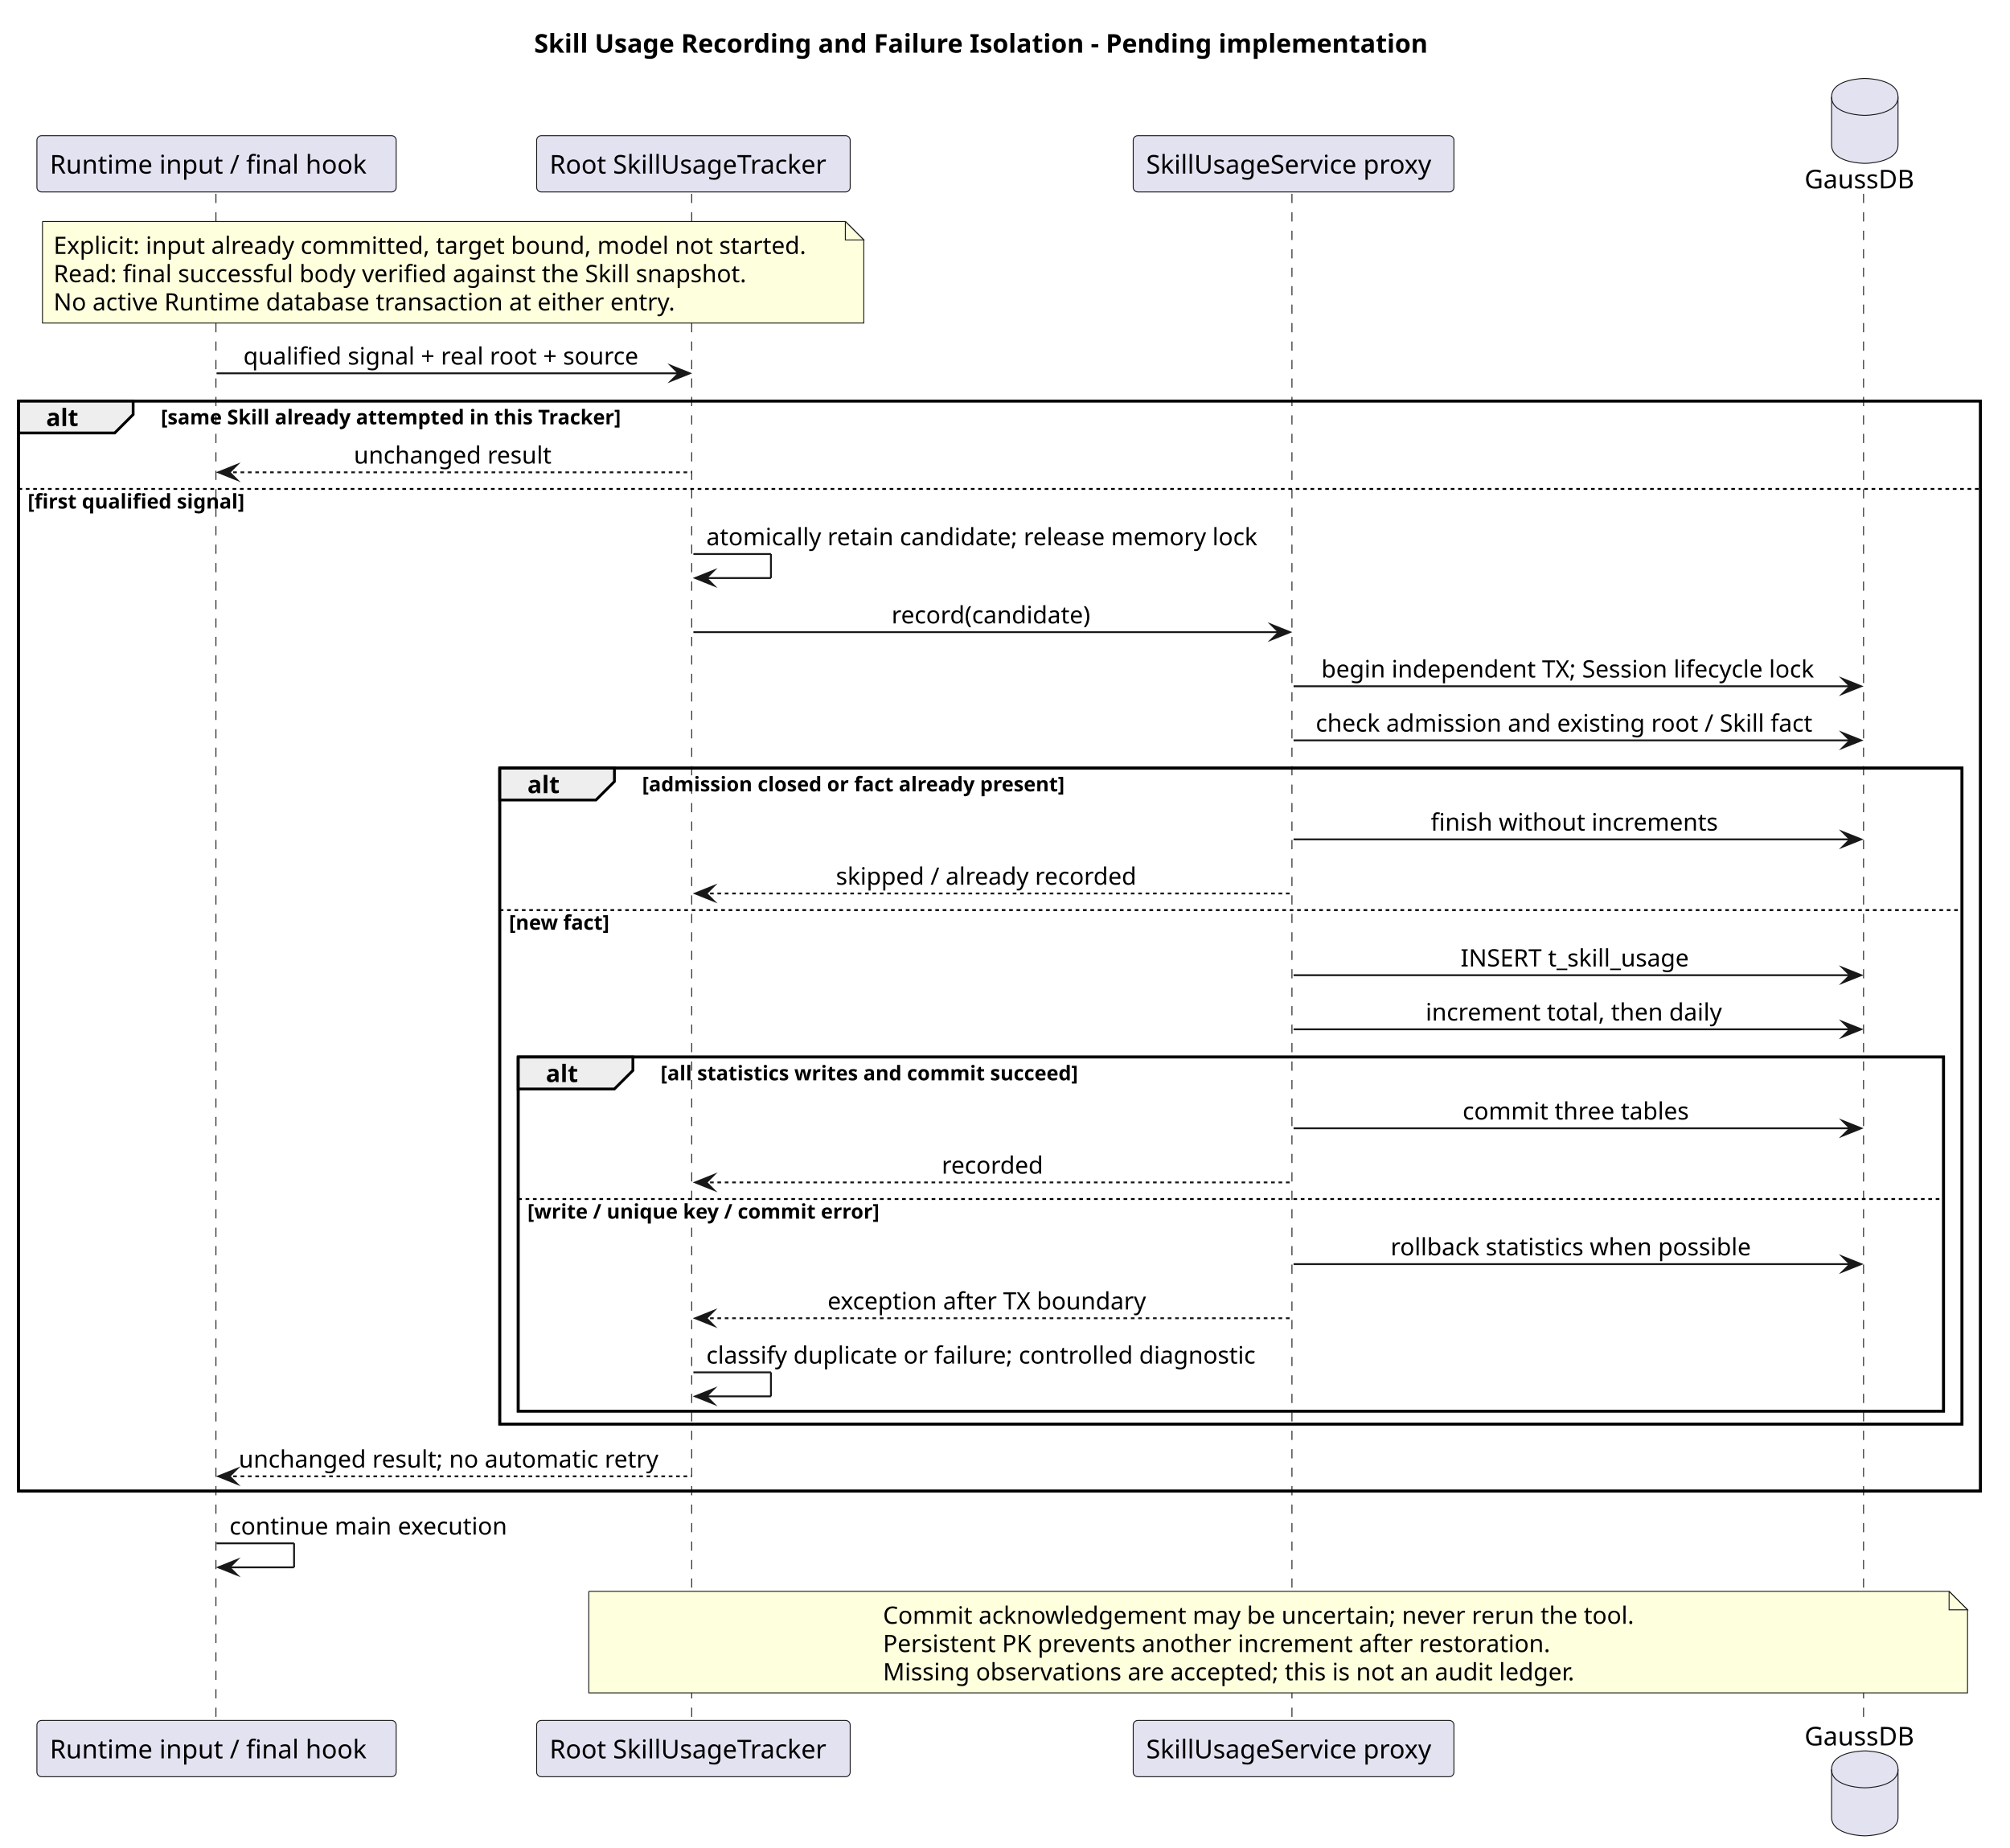
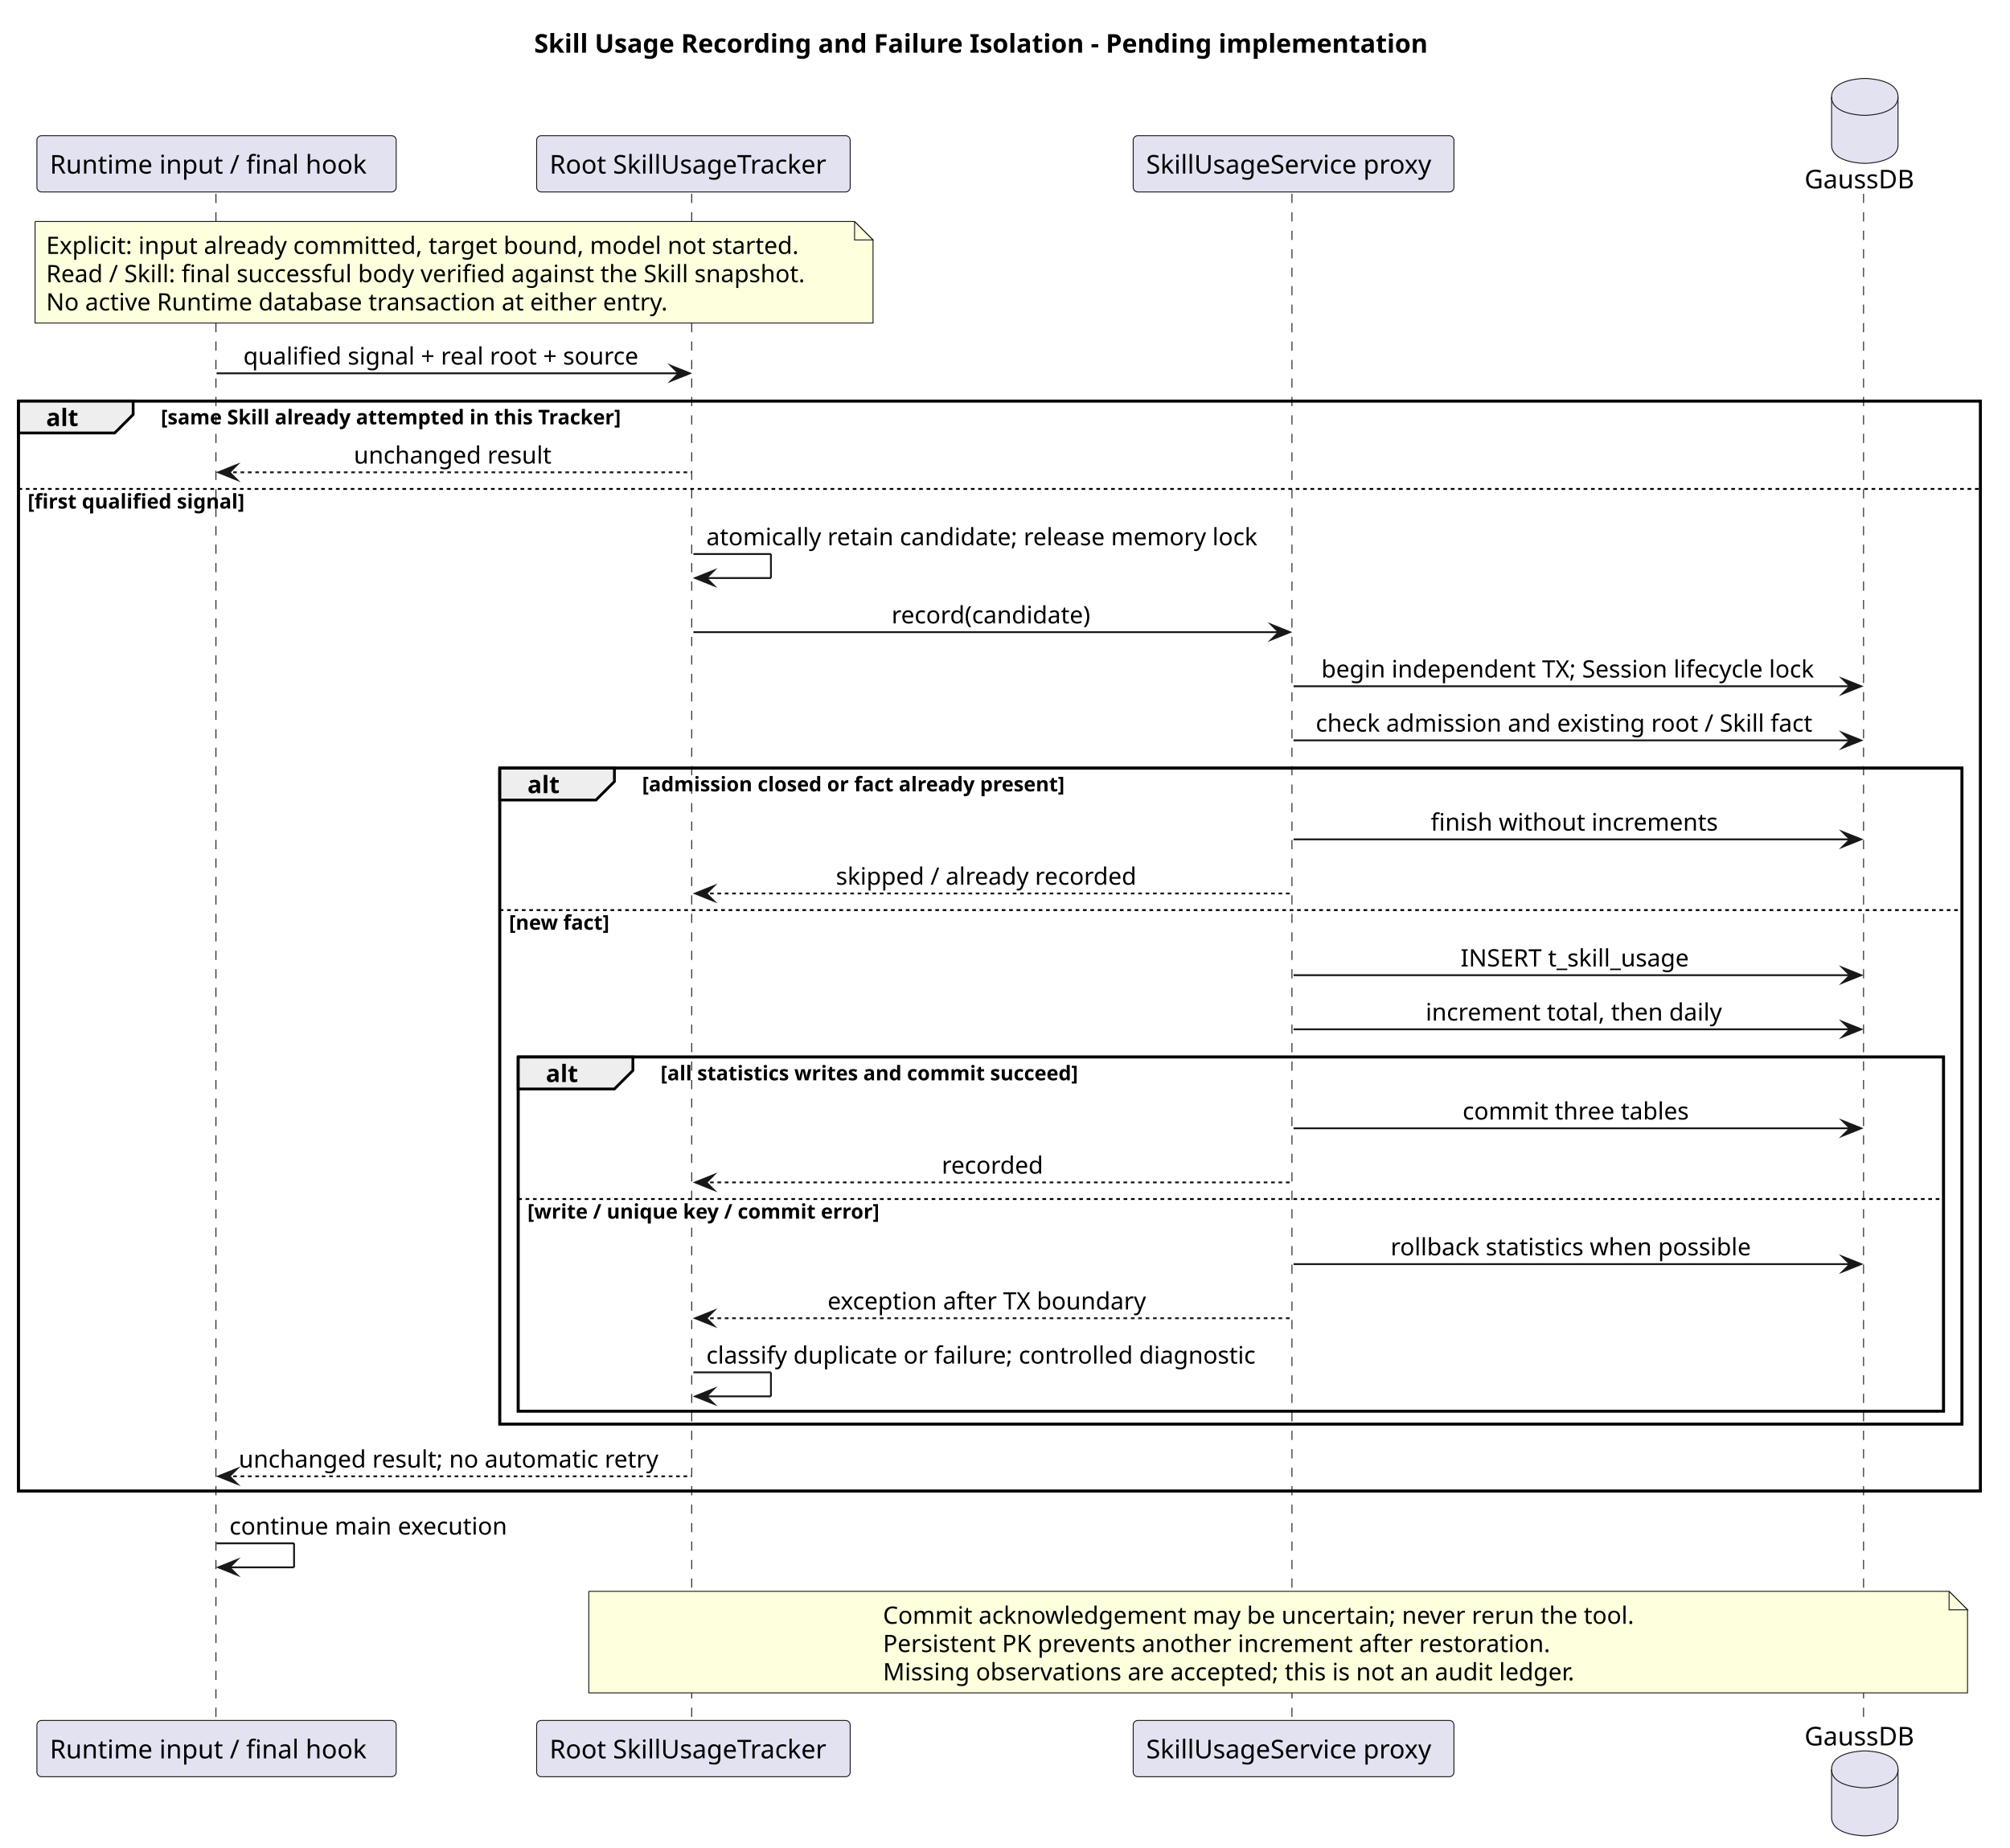
<svg xmlns="http://www.w3.org/2000/svg" contentStyleType="text/css" data-diagram-type="SEQUENCE" height="1001px" preserveAspectRatio="none" style="width:1089px;height:1001px;background:#FFFFFF;" version="1.1" viewBox="0 0 1089 1001" width="1089px" zoomAndPan="magnify">
  <defs />
  <g>
-     <g class="title" data-source-line="96">
+     <g class="title" data-source-line="101">
      <text fill="#000000" font-family="sans-serif" font-size="14" font-weight="700" lengthAdjust="spacing" textLength="503.269" x="289.37" y="28.535">Skill Usage Recording and Failure Isolation - Pending implementation</text>
    </g>
    <rect fill="none" height="590.455" style="stroke:#000000;stroke-width:1.5;" width="1063.008" x="10" y="217.219" />
    <rect fill="none" height="355.326" style="stroke:#000000;stroke-width:1.5;" width="792.259" x="270.748" y="416.037" />
    <rect fill="none" height="191.818" style="stroke:#000000;stroke-width:1.5;" width="772.259" x="280.748" y="572.545" />
-     <g class="participant-lifeline" data-entity-uid="part1" data-qualified-name="R" data-source-line="101" id="part1-lifeline">
+     <g class="participant-lifeline" data-entity-uid="part1" data-qualified-name="R" data-source-line="106" id="part1-lifeline">
      <g>
        <rect fill="#000000" fill-opacity="0" height="827.939" width="8" x="113.323" y="104.977" />
        <line style="stroke:#181818;stroke-width:0.5;stroke-dasharray:5,5;" x1="117" x2="117" y1="104.977" y2="932.916" />
      </g>
    </g>
-     <g class="participant-lifeline" data-entity-uid="part2" data-qualified-name="T" data-source-line="102" id="part2-lifeline">
+     <g class="participant-lifeline" data-entity-uid="part2" data-qualified-name="T" data-source-line="107" id="part2-lifeline">
      <g>
        <rect fill="#000000" fill-opacity="0" height="827.939" width="8" x="371.685" y="104.977" />
        <line style="stroke:#181818;stroke-width:0.5;stroke-dasharray:5,5;" x1="374.748" x2="374.748" y1="104.977" y2="932.916" />
      </g>
    </g>
-     <g class="participant-lifeline" data-entity-uid="part3" data-qualified-name="S" data-source-line="103" id="part3-lifeline">
+     <g class="participant-lifeline" data-entity-uid="part3" data-qualified-name="S" data-source-line="108" id="part3-lifeline">
      <g>
        <rect fill="#000000" fill-opacity="0" height="827.939" width="8" x="696.847" y="104.977" />
        <line style="stroke:#181818;stroke-width:0.5;stroke-dasharray:5,5;" x1="699.966" x2="699.966" y1="104.977" y2="932.916" />
      </g>
    </g>
-     <g class="participant-lifeline" data-entity-uid="part4" data-qualified-name="DB" data-source-line="104" id="part4-lifeline">
+     <g class="participant-lifeline" data-entity-uid="part4" data-qualified-name="DB" data-source-line="109" id="part4-lifeline">
      <g>
        <rect fill="#000000" fill-opacity="0" height="827.939" width="8" x="1006.333" y="104.977" />
        <line style="stroke:#181818;stroke-width:0.5;stroke-dasharray:5,5;" x1="1009.658" x2="1009.658" y1="104.977" y2="932.916" />
      </g>
    </g>
-     <g class="participant participant-head" data-entity-uid="part1" data-qualified-name="R" data-source-line="101" id="part1-head">
+     <g class="participant participant-head" data-entity-uid="part1" data-qualified-name="R" data-source-line="106" id="part1-head">
      <rect fill="#E2E2F0" height="30.488" rx="2.5" ry="2.5" style="stroke:#181818;stroke-width:0.5;" width="194.647" x="20" y="73.488" />
      <text fill="#000000" font-family="sans-serif" font-size="14" lengthAdjust="spacing" textLength="180.647" x="27" y="94.023">Runtime input / final hook</text>
    </g>
-     <g class="participant participant-tail" data-entity-uid="part1" data-qualified-name="R" data-source-line="101" id="part1-tail">
+     <g class="participant participant-tail" data-entity-uid="part1" data-qualified-name="R" data-source-line="106" id="part1-tail">
      <rect fill="#E2E2F0" height="30.488" rx="2.5" ry="2.5" style="stroke:#181818;stroke-width:0.5;" width="194.647" x="20" y="931.916" />
      <text fill="#000000" font-family="sans-serif" font-size="14" lengthAdjust="spacing" textLength="180.647" x="27" y="952.451">Runtime input / final hook</text>
    </g>
-     <g class="participant participant-head" data-entity-uid="part2" data-qualified-name="T" data-source-line="102" id="part2-head">
+     <g class="participant participant-head" data-entity-uid="part2" data-qualified-name="T" data-source-line="107" id="part2-head">
      <rect fill="#E2E2F0" height="30.488" rx="2.5" ry="2.5" style="stroke:#181818;stroke-width:0.5;" width="169.873" x="290.748" y="73.488" />
      <text fill="#000000" font-family="sans-serif" font-size="14" lengthAdjust="spacing" textLength="155.873" x="297.748" y="94.023">Root SkillUsageTracker</text>
    </g>
-     <g class="participant participant-tail" data-entity-uid="part2" data-qualified-name="T" data-source-line="102" id="part2-tail">
+     <g class="participant participant-tail" data-entity-uid="part2" data-qualified-name="T" data-source-line="107" id="part2-tail">
      <rect fill="#E2E2F0" height="30.488" rx="2.5" ry="2.5" style="stroke:#181818;stroke-width:0.5;" width="169.873" x="290.748" y="931.916" />
      <text fill="#000000" font-family="sans-serif" font-size="14" lengthAdjust="spacing" textLength="155.873" x="297.748" y="952.451">Root SkillUsageTracker</text>
    </g>
-     <g class="participant participant-head" data-entity-uid="part3" data-qualified-name="S" data-source-line="103" id="part3-head">
+     <g class="participant participant-head" data-entity-uid="part3" data-qualified-name="S" data-source-line="108" id="part3-head">
      <rect fill="#E2E2F0" height="30.488" rx="2.5" ry="2.5" style="stroke:#181818;stroke-width:0.5;" width="173.763" x="613.966" y="73.488" />
      <text fill="#000000" font-family="sans-serif" font-size="14" lengthAdjust="spacing" textLength="159.763" x="620.966" y="94.023">SkillUsageService proxy</text>
    </g>
-     <g class="participant participant-tail" data-entity-uid="part3" data-qualified-name="S" data-source-line="103" id="part3-tail">
+     <g class="participant participant-tail" data-entity-uid="part3" data-qualified-name="S" data-source-line="108" id="part3-tail">
      <rect fill="#E2E2F0" height="30.488" rx="2.5" ry="2.5" style="stroke:#181818;stroke-width:0.5;" width="173.763" x="613.966" y="931.916" />
      <text fill="#000000" font-family="sans-serif" font-size="14" lengthAdjust="spacing" textLength="159.763" x="620.966" y="952.451">SkillUsageService proxy</text>
    </g>
-     <g class="participant participant-head" data-entity-uid="part4" data-qualified-name="DB" data-source-line="104" id="part4-head">
+     <g class="participant participant-head" data-entity-uid="part4" data-qualified-name="DB" data-source-line="109" id="part4-head">
      <text fill="#000000" font-family="sans-serif" font-size="14" lengthAdjust="spacing" textLength="59.35" x="977.658" y="102.023">GaussDB</text>
      <path d="M992.333,52.488 C992.333,42.488 1010.333,42.488 1010.333,42.488 C1010.333,42.488 1028.333,42.488 1028.333,52.488 L1028.333,78.488 C1028.333,88.488 1010.333,88.488 1010.333,88.488 C1010.333,88.488 992.333,88.488 992.333,78.488 L992.333,52.488" fill="#E2E2F0" style="stroke:#181818;stroke-width:0.5;" />
      <path d="M992.333,52.488 C992.333,62.488 1010.333,62.488 1010.333,62.488 C1010.333,62.488 1028.333,62.488 1028.333,52.488" fill="none" style="stroke:#181818;stroke-width:0.5;" />
    </g>
-     <g class="participant participant-tail" data-entity-uid="part4" data-qualified-name="DB" data-source-line="104" id="part4-tail">
+     <g class="participant participant-tail" data-entity-uid="part4" data-qualified-name="DB" data-source-line="109" id="part4-tail">
      <text fill="#000000" font-family="sans-serif" font-size="14" lengthAdjust="spacing" textLength="59.35" x="977.658" y="945.451">GaussDB</text>
      <path d="M992.333,958.404 C992.333,948.404 1010.333,948.404 1010.333,948.404 C1010.333,948.404 1028.333,948.404 1028.333,958.404 L1028.333,984.404 C1028.333,994.404 1010.333,994.404 1010.333,994.404 C1010.333,994.404 992.333,994.404 992.333,984.404 L992.333,958.404" fill="#E2E2F0" style="stroke:#181818;stroke-width:0.5;" />
      <path d="M992.333,958.404 C992.333,968.404 1010.333,968.404 1010.333,968.404 C1010.333,968.404 1028.333,968.404 1028.333,958.404" fill="none" style="stroke:#181818;stroke-width:0.5;" />
    </g>
-     <path d="M23,119.977 L23,174.977 L468,174.977 L468,129.977 L458,119.977 L23,119.977" fill="#FEFFDD" style="stroke:#181818;stroke-width:0.5;" />
-     <path d="M458,119.977 L458,129.977 L468,129.977 L458,119.977" fill="#FEFFDD" style="stroke:#181818;stroke-width:0.5;" />
-     <text fill="#000000" font-family="sans-serif" font-size="13" lengthAdjust="spacing" textLength="424.322" x="29" y="137.545">Explicit: input already committed, target bound, model not started.</text>
-     <text fill="#000000" font-family="sans-serif" font-size="13" lengthAdjust="spacing" textLength="392.19" x="29" y="152.856">Read: final successful body verified against the Skill snapshot.</text>
-     <text fill="#000000" font-family="sans-serif" font-size="13" lengthAdjust="spacing" textLength="347.299" x="29" y="168.166">No active Runtime database transaction at either entry.</text>
-     <g class="message" data-entity-1="part1" data-entity-2="part2" data-source-line="110" id="msg1">
+     <path d="M19,119.977 L19,174.977 L473,174.977 L473,129.977 L463,119.977 L19,119.977" fill="#FEFFDD" style="stroke:#181818;stroke-width:0.5;" />
+     <path d="M463,119.977 L463,129.977 L473,129.977 L463,119.977" fill="#FEFFDD" style="stroke:#181818;stroke-width:0.5;" />
+     <text fill="#000000" font-family="sans-serif" font-size="13" lengthAdjust="spacing" textLength="424.322" x="25" y="137.545">Explicit: input already committed, target bound, model not started.</text>
+     <text fill="#000000" font-family="sans-serif" font-size="13" lengthAdjust="spacing" textLength="433.107" x="25" y="152.856">Read / Skill: final successful body verified against the Skill snapshot.</text>
+     <text fill="#000000" font-family="sans-serif" font-size="13" lengthAdjust="spacing" textLength="347.299" x="25" y="168.166">No active Runtime database transaction at either entry.</text>
+     <g class="message" data-entity-1="part1" data-entity-2="part2" data-source-line="115" id="msg1">
      <polygon fill="#181818" points="363.685,198.219,373.685,202.219,363.685,206.219,367.685,202.219" style="stroke:#181818;stroke-width:1;stroke-linejoin:miter;stroke-miterlimit:10;" />
      <line style="stroke:#181818;stroke-width:1;" x1="117.323" x2="369.685" y1="202.219" y2="202.219" />
      <text fill="#000000" font-family="sans-serif" font-size="13" lengthAdjust="spacing" textLength="229.303" x="131.853" y="197.477">qualified signal + real root + source</text>
    </g>
    <path d="M10,217.219 L72.139,217.219 L72.139,224.529 L62.139,234.529 L10,234.529 L10,217.219" fill="#EEEEEE" style="stroke:#000000;stroke-width:1.5;" />
    <rect fill="none" height="590.455" style="stroke:#000000;stroke-width:1.5;" width="1063.008" x="10" y="217.219" />
    <text fill="#000000" font-family="sans-serif" font-size="13" font-weight="700" lengthAdjust="spacing" textLength="17.139" x="25" y="230.787">alt</text>
    <text fill="#000000" font-family="sans-serif" font-size="11" font-weight="700" lengthAdjust="spacing" textLength="258.914" x="87.139" y="229.853">[same Skill already attempted in this Tracker]</text>
-     <g class="message" data-entity-1="part2" data-entity-2="part1" data-source-line="112" id="msg2">
+     <g class="message" data-entity-1="part2" data-entity-2="part1" data-source-line="117" id="msg2">
      <polygon fill="#181818" points="128.323,251.84,118.323,255.84,128.323,259.84,124.323,255.84" style="stroke:#181818;stroke-width:1;stroke-linejoin:miter;stroke-miterlimit:10;" />
      <line style="stroke:#181818;stroke-width:1;stroke-dasharray:2,2;" x1="122.323" x2="374.685" y1="255.84" y2="255.84" />
      <text fill="#000000" font-family="sans-serif" font-size="13" lengthAdjust="spacing" textLength="109.63" x="191.689" y="251.098">unchanged result</text>
    </g>
    <line style="stroke:#000000;stroke-width:1;stroke-dasharray:2,2;" x1="10" x2="1073.008" y1="264.84" y2="264.84" />
    <text fill="#000000" font-family="sans-serif" font-size="11" font-weight="700" lengthAdjust="spacing" textLength="123.546" x="15" y="275.475">[first qualified signal]</text>
-     <g class="message" data-entity-1="part2" data-entity-2="part2" data-source-line="114" id="msg3">
+     <g class="message" data-entity-1="part2" data-entity-2="part2" data-source-line="119" id="msg3">
      <line style="stroke:#181818;stroke-width:1;" x1="375.685" x2="417.685" y1="300.106" y2="300.106" />
      <line style="stroke:#181818;stroke-width:1;" x1="417.685" x2="417.685" y1="300.106" y2="313.106" />
      <line style="stroke:#181818;stroke-width:1;" x1="376.685" x2="417.685" y1="313.106" y2="313.106" />
      <polygon fill="#181818" points="386.685,309.106,376.685,313.106,386.685,317.106,382.685,313.106" style="stroke:#181818;stroke-width:1;stroke-linejoin:miter;stroke-miterlimit:10;" />
      <text fill="#000000" font-family="sans-serif" font-size="13" lengthAdjust="spacing" textLength="308.712" x="382.685" y="295.363">atomically retain candidate; release memory lock</text>
    </g>
-     <g class="message" data-entity-1="part2" data-entity-2="part3" data-source-line="115" id="msg4">
+     <g class="message" data-entity-1="part2" data-entity-2="part3" data-source-line="120" id="msg4">
      <polygon fill="#181818" points="688.847,338.416,698.847,342.416,688.847,346.416,692.847,342.416" style="stroke:#181818;stroke-width:1;stroke-linejoin:miter;stroke-miterlimit:10;" />
      <line style="stroke:#181818;stroke-width:1;" x1="375.685" x2="694.847" y1="342.416" y2="342.416" />
      <text fill="#000000" font-family="sans-serif" font-size="13" lengthAdjust="spacing" textLength="110.475" x="483.029" y="337.674">record(candidate)</text>
    </g>
-     <g class="message" data-entity-1="part3" data-entity-2="part4" data-source-line="116" id="msg5">
+     <g class="message" data-entity-1="part3" data-entity-2="part4" data-source-line="121" id="msg5">
      <polygon fill="#181818" points="998.333,367.727,1008.333,371.727,998.333,375.727,1002.333,371.727" style="stroke:#181818;stroke-width:1;stroke-linejoin:miter;stroke-miterlimit:10;" />
      <line style="stroke:#181818;stroke-width:1;" x1="700.847" x2="1004.333" y1="371.727" y2="371.727" />
      <text fill="#000000" font-family="sans-serif" font-size="13" lengthAdjust="spacing" textLength="279.449" x="715.865" y="366.984">begin independent TX; Session lifecycle lock</text>
    </g>
-     <g class="message" data-entity-1="part3" data-entity-2="part4" data-source-line="117" id="msg6">
+     <g class="message" data-entity-1="part3" data-entity-2="part4" data-source-line="122" id="msg6">
      <polygon fill="#181818" points="998.333,397.037,1008.333,401.037,998.333,405.037,1002.333,401.037" style="stroke:#181818;stroke-width:1;stroke-linejoin:miter;stroke-miterlimit:10;" />
      <line style="stroke:#181818;stroke-width:1;" x1="700.847" x2="1004.333" y1="401.037" y2="401.037" />
      <text fill="#000000" font-family="sans-serif" font-size="13" lengthAdjust="spacing" textLength="285.486" x="712.847" y="396.295">check admission and existing root / Skill fact</text>
    </g>
    <path d="M270.748,416.037 L332.887,416.037 L332.887,423.348 L322.887,433.348 L270.748,433.348 L270.748,416.037" fill="#EEEEEE" style="stroke:#000000;stroke-width:1.5;" />
    <rect fill="none" height="355.326" style="stroke:#000000;stroke-width:1.5;" width="792.259" x="270.748" y="416.037" />
    <text fill="#000000" font-family="sans-serif" font-size="13" font-weight="700" lengthAdjust="spacing" textLength="17.139" x="285.748" y="429.606">alt</text>
    <text fill="#000000" font-family="sans-serif" font-size="11" font-weight="700" lengthAdjust="spacing" textLength="239.062" x="347.887" y="428.672">[admission closed or fact already present]</text>
-     <g class="message" data-entity-1="part3" data-entity-2="part4" data-source-line="119" id="msg7">
+     <g class="message" data-entity-1="part3" data-entity-2="part4" data-source-line="124" id="msg7">
      <polygon fill="#181818" points="998.333,450.658,1008.333,454.658,998.333,458.658,1002.333,454.658" style="stroke:#181818;stroke-width:1;stroke-linejoin:miter;stroke-miterlimit:10;" />
      <line style="stroke:#181818;stroke-width:1;" x1="700.847" x2="1004.333" y1="454.658" y2="454.658" />
      <text fill="#000000" font-family="sans-serif" font-size="13" lengthAdjust="spacing" textLength="160.888" x="775.146" y="449.916">finish without increments</text>
    </g>
-     <g class="message" data-entity-1="part3" data-entity-2="part2" data-source-line="120" id="msg8">
+     <g class="message" data-entity-1="part3" data-entity-2="part2" data-source-line="125" id="msg8">
      <polygon fill="#181818" points="386.685,479.969,376.685,483.969,386.685,487.969,382.685,483.969" style="stroke:#181818;stroke-width:1;stroke-linejoin:miter;stroke-miterlimit:10;" />
      <line style="stroke:#181818;stroke-width:1;stroke-dasharray:2,2;" x1="380.685" x2="699.847" y1="483.969" y2="483.969" />
      <text fill="#000000" font-family="sans-serif" font-size="13" lengthAdjust="spacing" textLength="170.714" x="452.909" y="479.227">skipped / already recorded</text>
    </g>
    <line style="stroke:#000000;stroke-width:1;stroke-dasharray:2,2;" x1="270.748" x2="1063.008" y1="492.969" y2="492.969" />
    <text fill="#000000" font-family="sans-serif" font-size="11" font-weight="700" lengthAdjust="spacing" textLength="56.278" x="275.748" y="503.603">[new fact]</text>
-     <g class="message" data-entity-1="part3" data-entity-2="part4" data-source-line="122" id="msg9">
+     <g class="message" data-entity-1="part3" data-entity-2="part4" data-source-line="127" id="msg9">
      <polygon fill="#181818" points="998.333,524.234,1008.333,528.234,998.333,532.234,1002.333,528.234" style="stroke:#181818;stroke-width:1;stroke-linejoin:miter;stroke-miterlimit:10;" />
      <line style="stroke:#181818;stroke-width:1;" x1="700.847" x2="1004.333" y1="528.234" y2="528.234" />
      <text fill="#000000" font-family="sans-serif" font-size="13" lengthAdjust="spacing" textLength="128.534" x="791.323" y="523.492">INSERT t_skill_usage</text>
    </g>
-     <g class="message" data-entity-1="part3" data-entity-2="part4" data-source-line="123" id="msg10">
+     <g class="message" data-entity-1="part3" data-entity-2="part4" data-source-line="128" id="msg10">
      <polygon fill="#181818" points="998.333,553.545,1008.333,557.545,998.333,561.545,1002.333,557.545" style="stroke:#181818;stroke-width:1;stroke-linejoin:miter;stroke-miterlimit:10;" />
      <line style="stroke:#181818;stroke-width:1;" x1="700.847" x2="1004.333" y1="557.545" y2="557.545" />
      <text fill="#000000" font-family="sans-serif" font-size="13" lengthAdjust="spacing" textLength="166.366" x="772.407" y="552.803">increment total, then daily</text>
    </g>
    <path d="M280.748,572.545 L342.887,572.545 L342.887,579.856 L332.887,589.856 L280.748,589.856 L280.748,572.545" fill="#EEEEEE" style="stroke:#000000;stroke-width:1.5;" />
    <rect fill="none" height="191.818" style="stroke:#000000;stroke-width:1.5;" width="772.259" x="280.748" y="572.545" />
    <text fill="#000000" font-family="sans-serif" font-size="13" font-weight="700" lengthAdjust="spacing" textLength="17.139" x="295.748" y="586.113">alt</text>
    <text fill="#000000" font-family="sans-serif" font-size="11" font-weight="700" lengthAdjust="spacing" textLength="235.163" x="357.887" y="585.18">[all statistics writes and commit succeed]</text>
-     <g class="message" data-entity-1="part3" data-entity-2="part4" data-source-line="125" id="msg11">
+     <g class="message" data-entity-1="part3" data-entity-2="part4" data-source-line="130" id="msg11">
      <polygon fill="#181818" points="998.333,607.166,1008.333,611.166,998.333,615.166,1002.333,611.166" style="stroke:#181818;stroke-width:1;stroke-linejoin:miter;stroke-miterlimit:10;" />
      <line style="stroke:#181818;stroke-width:1;" x1="700.847" x2="1004.333" y1="611.166" y2="611.166" />
      <text fill="#000000" font-family="sans-serif" font-size="13" lengthAdjust="spacing" textLength="126.35" x="792.415" y="606.424">commit three tables</text>
    </g>
-     <g class="message" data-entity-1="part3" data-entity-2="part2" data-source-line="126" id="msg12">
+     <g class="message" data-entity-1="part3" data-entity-2="part2" data-source-line="131" id="msg12">
      <polygon fill="#181818" points="386.685,636.477,376.685,640.477,386.685,644.477,382.685,640.477" style="stroke:#181818;stroke-width:1;stroke-linejoin:miter;stroke-miterlimit:10;" />
      <line style="stroke:#181818;stroke-width:1;stroke-dasharray:2,2;" x1="380.685" x2="699.847" y1="640.477" y2="640.477" />
      <text fill="#000000" font-family="sans-serif" font-size="13" lengthAdjust="spacing" textLength="56.132" x="510.2" y="635.734">recorded</text>
    </g>
    <line style="stroke:#000000;stroke-width:1;stroke-dasharray:2,2;" x1="280.748" x2="1053.008" y1="649.477" y2="649.477" />
    <text fill="#000000" font-family="sans-serif" font-size="11" font-weight="700" lengthAdjust="spacing" textLength="200.841" x="285.748" y="660.111">[write / unique key / commit error]</text>
-     <g class="message" data-entity-1="part3" data-entity-2="part4" data-source-line="128" id="msg13">
+     <g class="message" data-entity-1="part3" data-entity-2="part4" data-source-line="133" id="msg13">
      <polygon fill="#181818" points="998.333,680.742,1008.333,684.742,998.333,688.742,1002.333,684.742" style="stroke:#181818;stroke-width:1;stroke-linejoin:miter;stroke-miterlimit:10;" />
      <line style="stroke:#181818;stroke-width:1;" x1="700.847" x2="1004.333" y1="684.742" y2="684.742" />
      <text fill="#000000" font-family="sans-serif" font-size="13" lengthAdjust="spacing" textLength="204.356" x="753.412" y="680">rollback statistics when possible</text>
    </g>
-     <g class="message" data-entity-1="part3" data-entity-2="part2" data-source-line="129" id="msg14">
+     <g class="message" data-entity-1="part3" data-entity-2="part2" data-source-line="134" id="msg14">
      <polygon fill="#181818" points="386.685,710.053,376.685,714.053,386.685,718.053,382.685,714.053" style="stroke:#181818;stroke-width:1;stroke-linejoin:miter;stroke-miterlimit:10;" />
      <line style="stroke:#181818;stroke-width:1;stroke-dasharray:2,2;" x1="380.685" x2="699.847" y1="714.053" y2="714.053" />
      <text fill="#000000" font-family="sans-serif" font-size="13" lengthAdjust="spacing" textLength="179.829" x="448.352" y="709.311">exception after TX boundary</text>
    </g>
-     <g class="message" data-entity-1="part2" data-entity-2="part2" data-source-line="130" id="msg15">
+     <g class="message" data-entity-1="part2" data-entity-2="part2" data-source-line="135" id="msg15">
      <line style="stroke:#181818;stroke-width:1;" x1="375.685" x2="417.685" y1="743.363" y2="743.363" />
      <line style="stroke:#181818;stroke-width:1;" x1="417.685" x2="417.685" y1="743.363" y2="756.363" />
      <line style="stroke:#181818;stroke-width:1;" x1="376.685" x2="417.685" y1="756.363" y2="756.363" />
      <polygon fill="#181818" points="386.685,752.363,376.685,756.363,386.685,760.363,382.685,756.363" style="stroke:#181818;stroke-width:1;stroke-linejoin:miter;stroke-miterlimit:10;" />
      <text fill="#000000" font-family="sans-serif" font-size="13" lengthAdjust="spacing" textLength="311.162" x="382.685" y="738.621">classify duplicate or failure; controlled diagnostic</text>
    </g>
-     <g class="message" data-entity-1="part2" data-entity-2="part1" data-source-line="133" id="msg16">
+     <g class="message" data-entity-1="part2" data-entity-2="part1" data-source-line="138" id="msg16">
      <polygon fill="#181818" points="128.323,795.674,118.323,799.674,128.323,803.674,124.323,799.674" style="stroke:#181818;stroke-width:1;stroke-linejoin:miter;stroke-miterlimit:10;" />
      <line style="stroke:#181818;stroke-width:1;stroke-dasharray:2,2;" x1="122.323" x2="374.685" y1="799.674" y2="799.674" />
      <text fill="#000000" font-family="sans-serif" font-size="13" lengthAdjust="spacing" textLength="234.362" x="129.323" y="794.932">unchanged result; no automatic retry</text>
    </g>
-     <g class="message" data-entity-1="part1" data-entity-2="part1" data-source-line="135" id="msg17">
+     <g class="message" data-entity-1="part1" data-entity-2="part1" data-source-line="140" id="msg17">
      <line style="stroke:#181818;stroke-width:1;" x1="117.323" x2="159.323" y1="835.984" y2="835.984" />
      <line style="stroke:#181818;stroke-width:1;" x1="159.323" x2="159.323" y1="835.984" y2="848.984" />
      <line style="stroke:#181818;stroke-width:1;" x1="118.323" x2="159.323" y1="848.984" y2="848.984" />
      <polygon fill="#181818" points="128.323,844.984,118.323,848.984,128.323,852.984,124.323,848.984" style="stroke:#181818;stroke-width:1;stroke-linejoin:miter;stroke-miterlimit:10;" />
      <text fill="#000000" font-family="sans-serif" font-size="13" lengthAdjust="spacing" textLength="155.936" x="124.323" y="831.242">continue main execution</text>
    </g>
    <path d="M319,861.984 L319,916.984 L1066,916.984 L1066,871.984 L1056,861.984 L319,861.984" fill="#FEFFDD" style="stroke:#181818;stroke-width:0.5;" />
    <path d="M1056,861.984 L1056,871.984 L1066,871.984 L1056,861.984" fill="#FEFFDD" style="stroke:#181818;stroke-width:0.5;" />
    <text fill="#000000" font-family="sans-serif" font-size="13" lengthAdjust="spacing" textLength="419.491" x="478.384" y="879.553">Commit acknowledgement may be uncertain; never rerun the tool.</text>
    <text fill="#000000" font-family="sans-serif" font-size="13" lengthAdjust="spacing" textLength="371.205" x="478.384" y="894.863">Persistent PK prevents another increment after restoration.</text>
    <text fill="#000000" font-family="sans-serif" font-size="13" lengthAdjust="spacing" textLength="391.663" x="478.384" y="910.174">Missing observations are accepted; this is not an audit ledger.</text>
  </g>
</svg>
